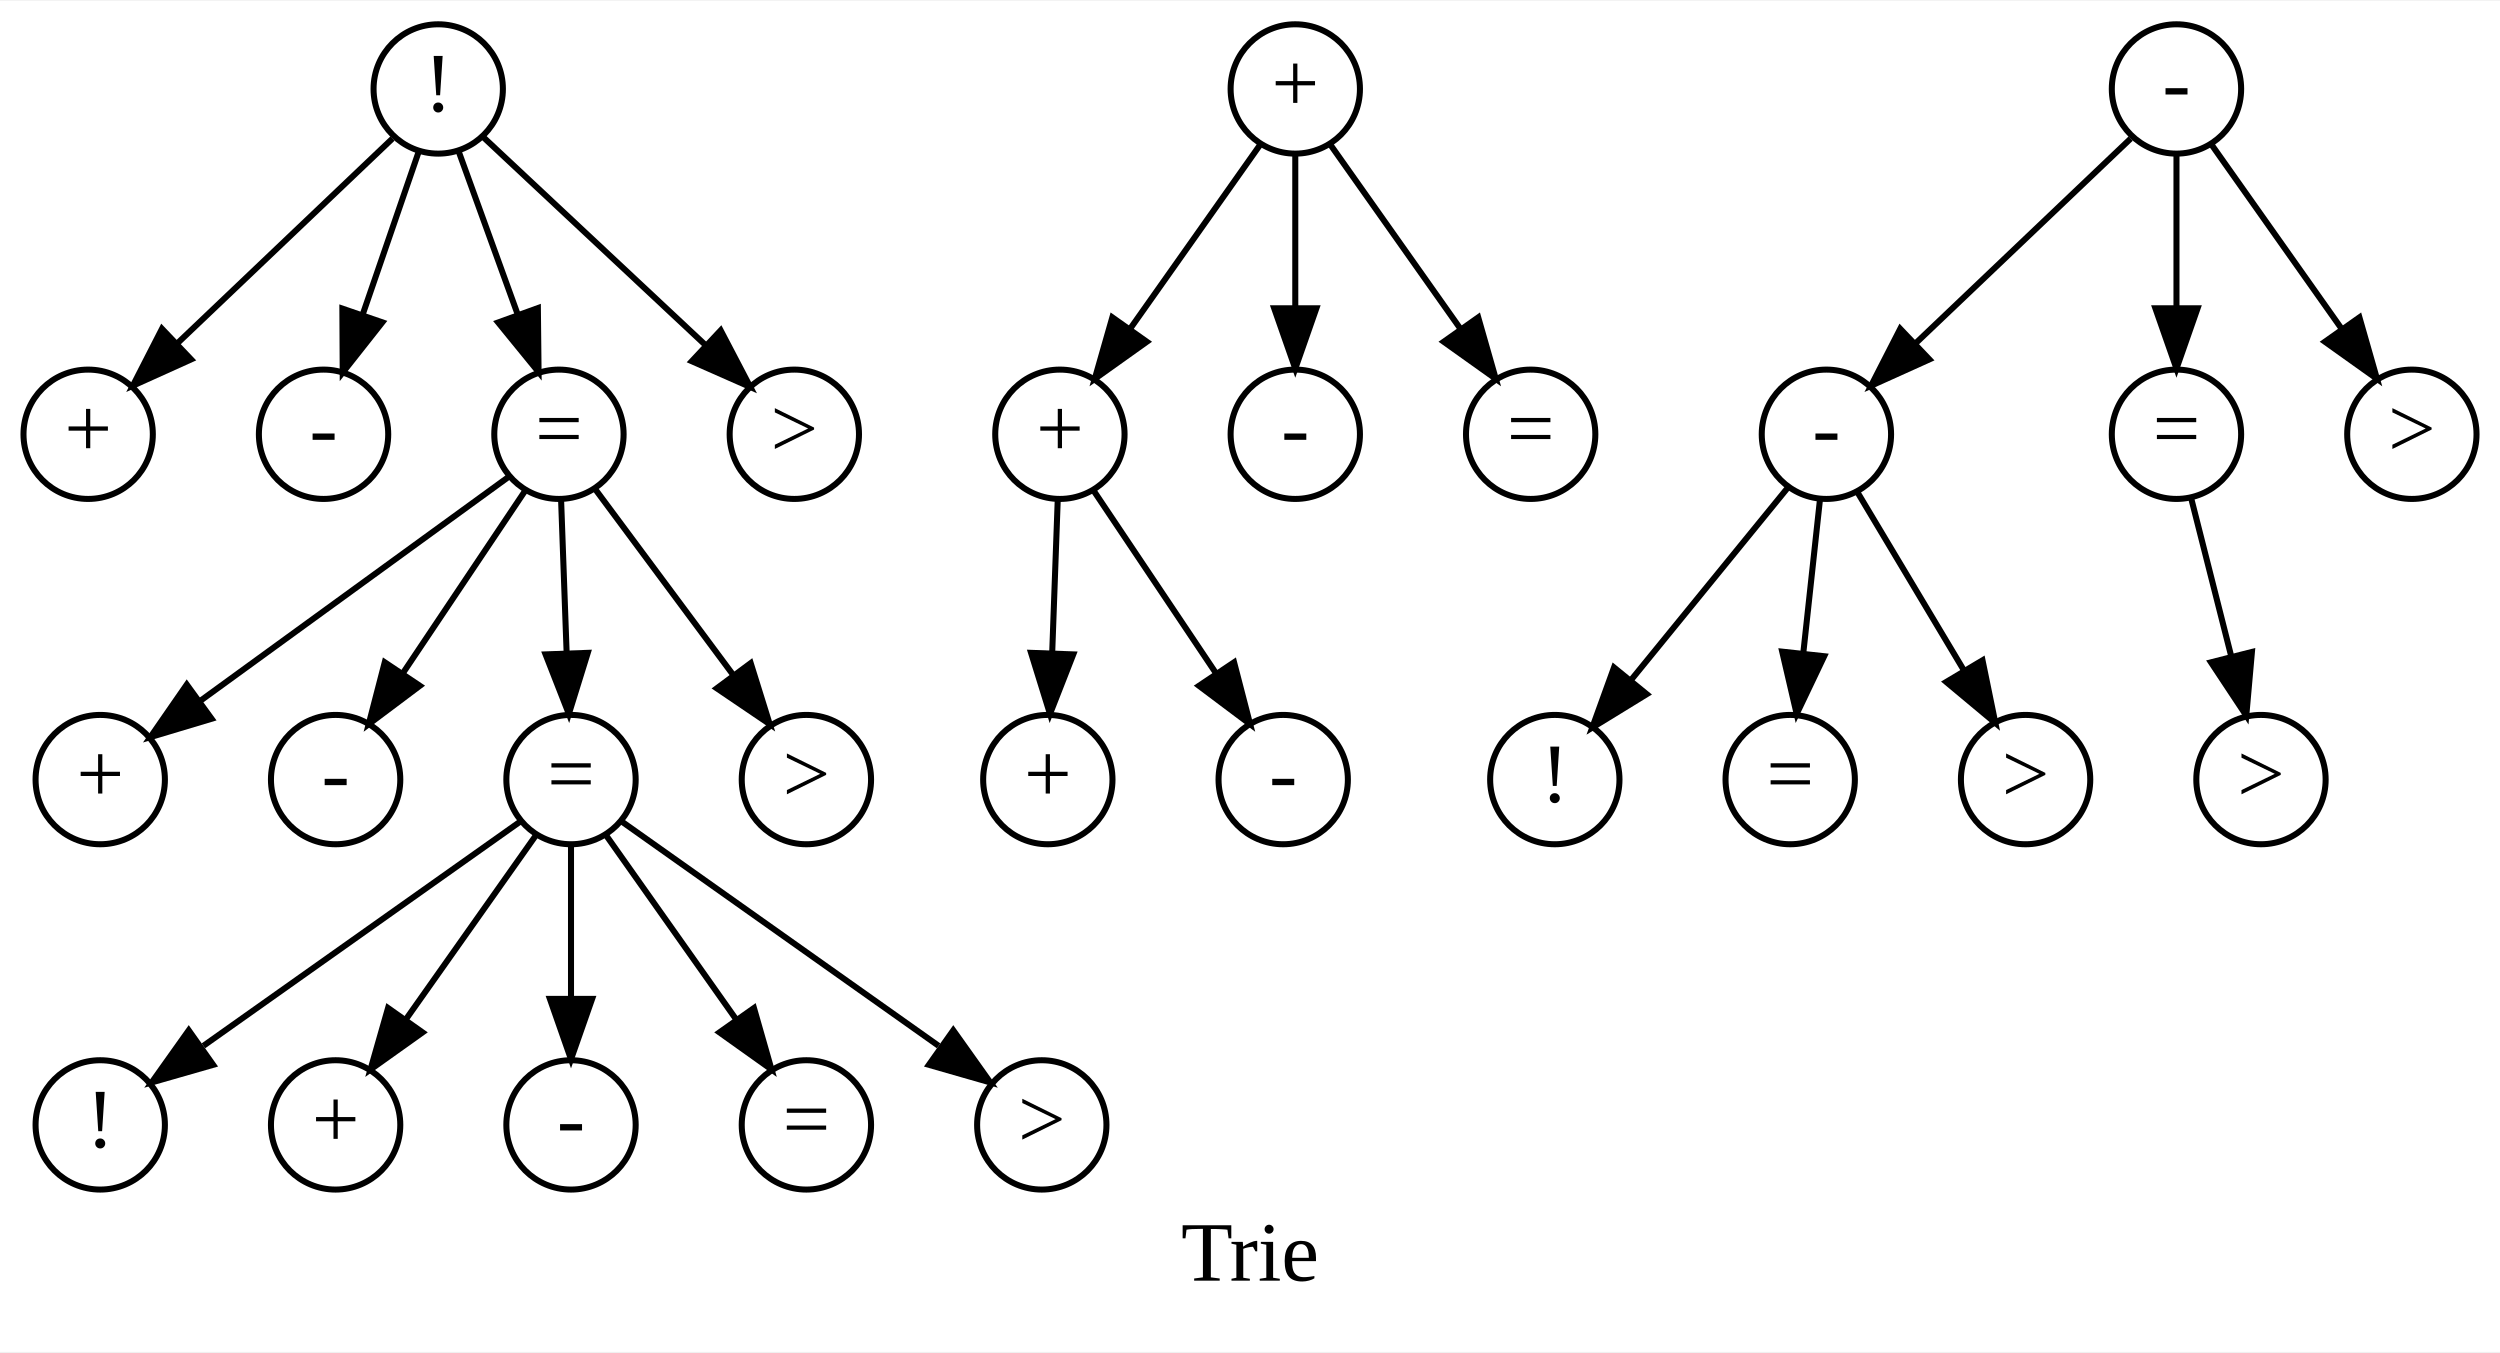
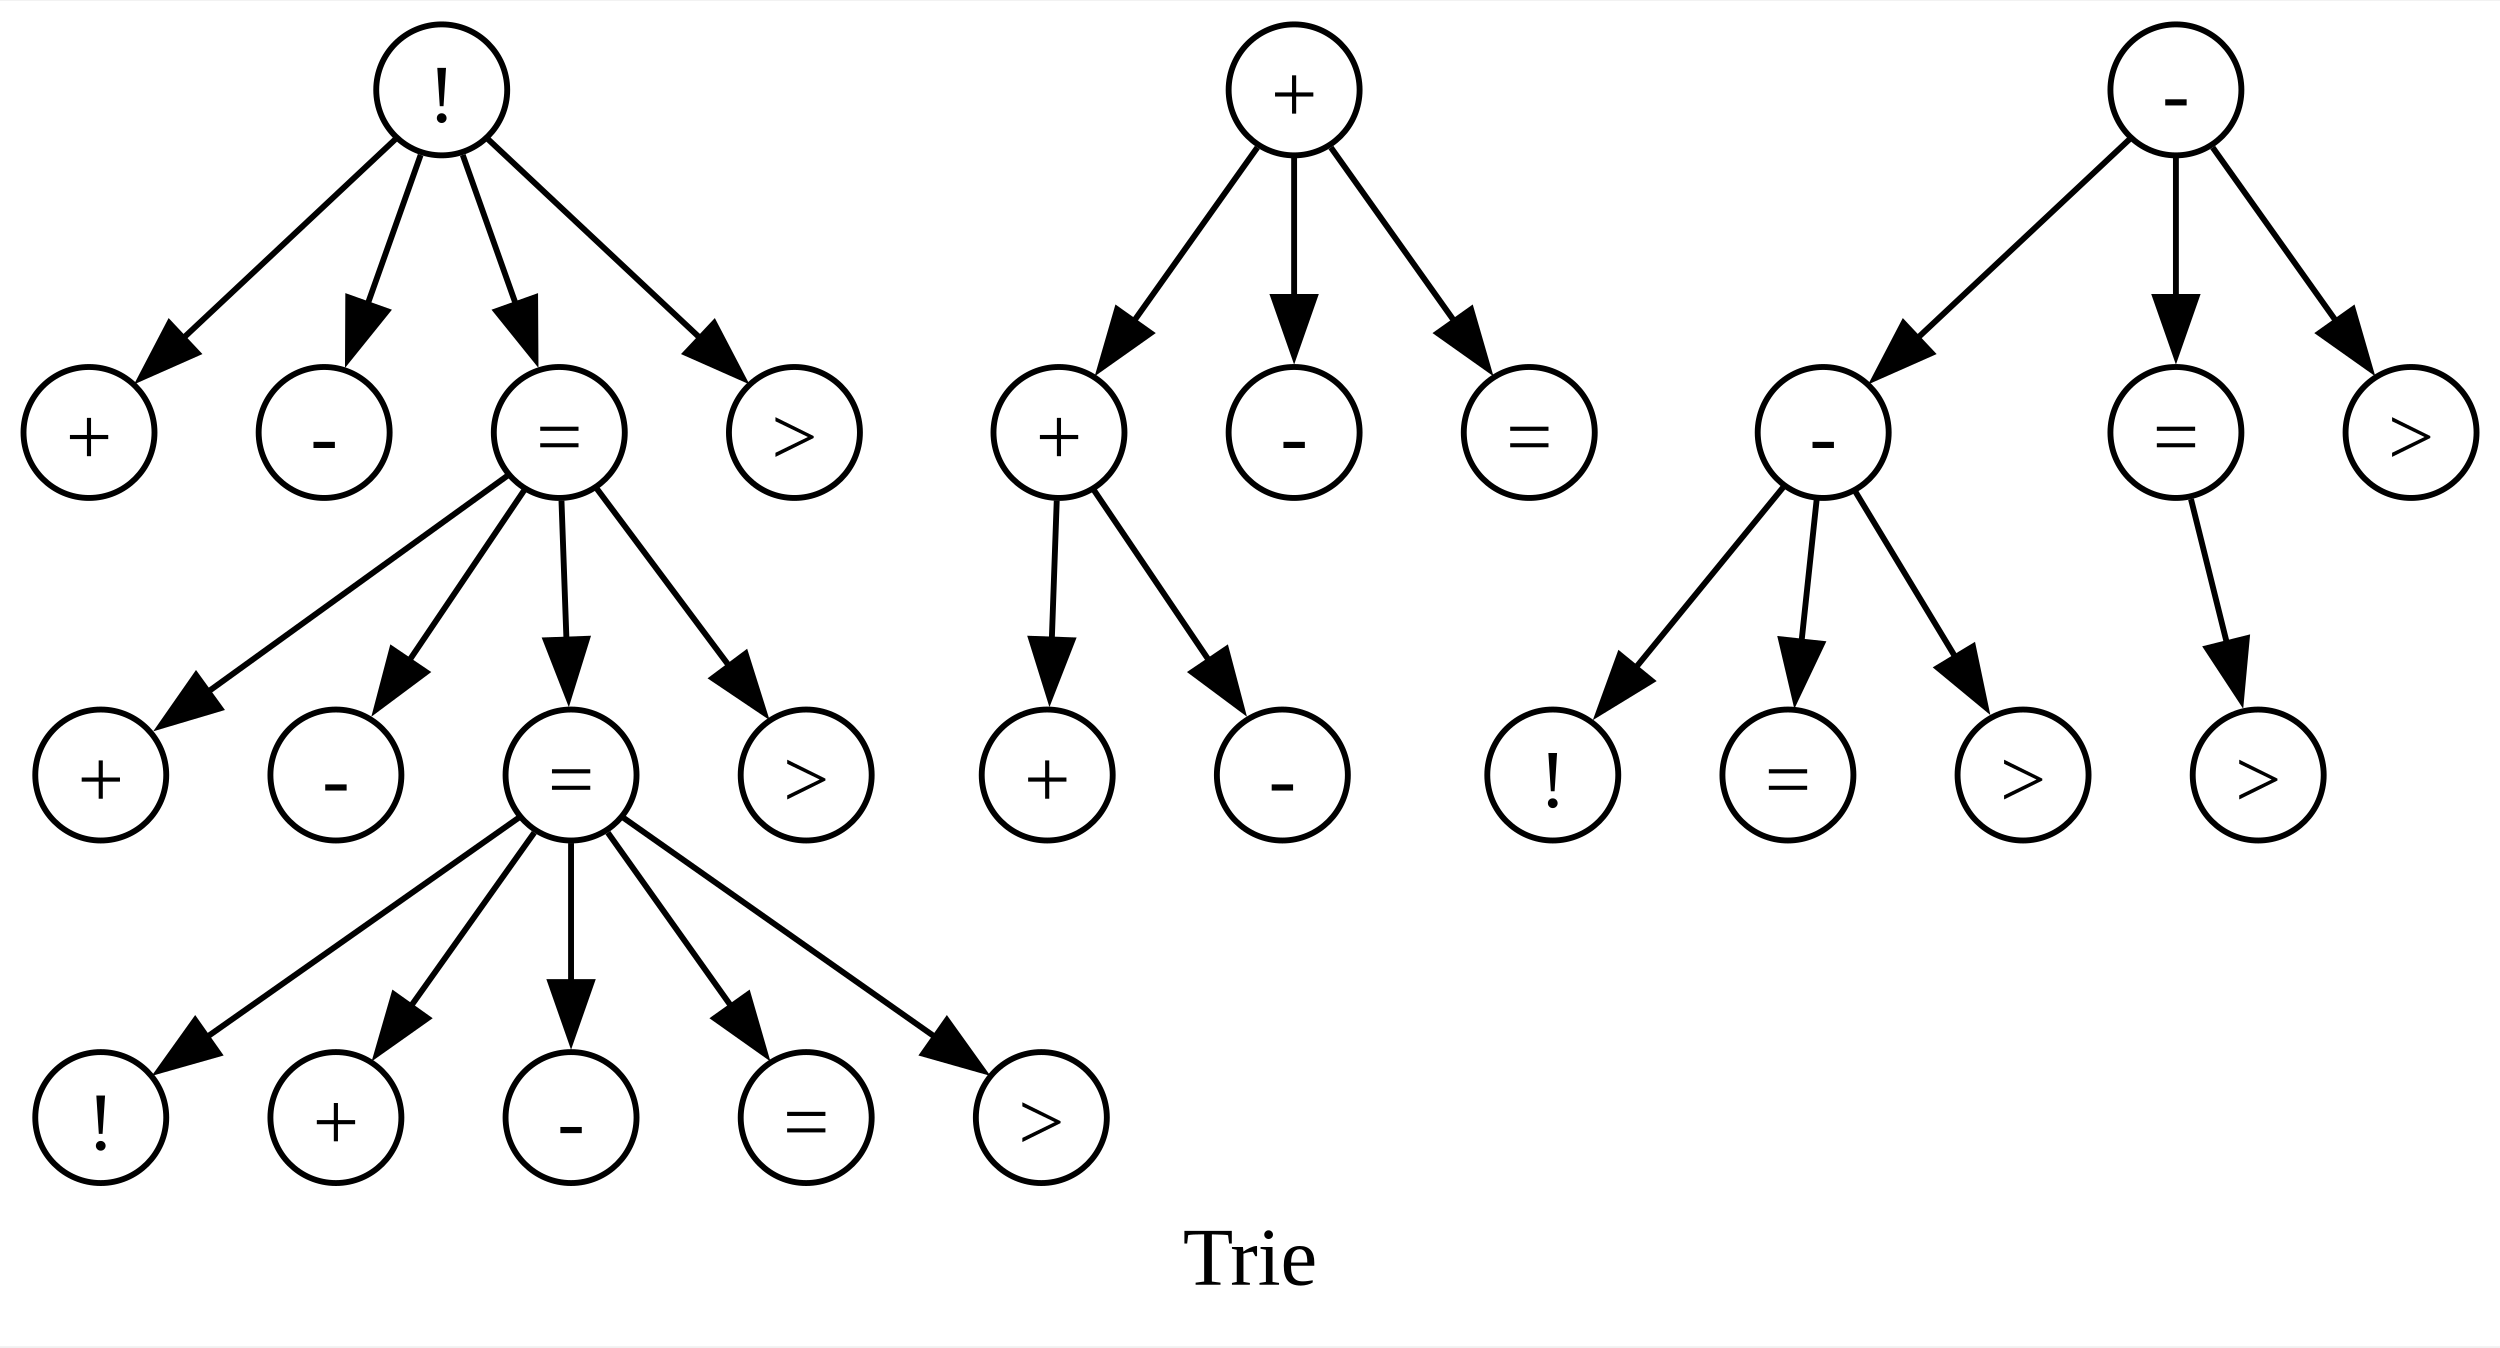
- <svg xmlns="http://www.w3.org/2000/svg" width="414pt" height="224pt" viewBox="0.00 0.00 414.21 223.85">
-   <g id="graph0" class="graph" transform="scale(1 1) rotate(0) translate(4 219.853)">
-     <polygon fill="white" stroke="none" points="-4,4 -4,-219.853 410.213,-219.853 410.213,4 -4,4" />
-     <text text-anchor="middle" x="203.107" y="-7.8" font-family="Times New Roman,serif" font-size="14.00">Trie</text>
+ <svg xmlns="http://www.w3.org/2000/svg" width="425pt" height="229pt" viewBox="0.00 0.00 425.27 228.85">
+   <g id="graph0" class="graph" transform="scale(1 1) rotate(0) translate(4 224.85)">
+     <polygon fill="white" stroke="none" points="-4,4 -4,-224.85 421.27,-224.85 421.27,4 -4,4" />
+     <text text-anchor="middle" x="208.64" y="-6.45" font-family="Times New Roman,serif" font-size="14.00">Trie</text>
    <g id="node1" class="node">
-       <ellipse fill="none" stroke="black" cx="68.607" cy="-205.246" rx="10.714" ry="10.714" />
-       <text text-anchor="middle" x="68.607" y="-201.546" font-family="Times New Roman,serif" font-size="14.00">!</text>
+       <ellipse fill="none" stroke="black" cx="71.14" cy="-209.71" rx="11.14" ry="11.14" />
+       <text text-anchor="middle" x="71.14" y="-204.28" font-family="Times New Roman,serif" font-size="14.00">!</text>
    </g>
    <g id="node2" class="node">
-       <ellipse fill="none" stroke="black" cx="10.607" cy="-148.033" rx="10.714" ry="10.714" />
-       <text text-anchor="middle" x="10.607" y="-144.333" font-family="Times New Roman,serif" font-size="14.00">+</text>
+       <ellipse fill="none" stroke="black" cx="11.14" cy="-151.43" rx="11.14" ry="11.14" />
+       <text text-anchor="middle" x="11.14" y="-146.01" font-family="Times New Roman,serif" font-size="14.00">+</text>
    </g>
    <g id="edge1" class="edge">
-       <path fill="none" stroke="black" d="M61.024,-197.028C52.03,-188.466 36.826,-173.993 25.461,-163.174" />
-       <polygon fill="black" stroke="black" points="27.664,-160.438 18.008,-156.078 22.837,-165.508 27.664,-160.438" />
+       <path fill="none" stroke="black" d="M63.29,-201.35C54.08,-192.71 38.57,-178.16 26.85,-167.17" />
+       <polygon fill="black" stroke="black" points="29.59,-164.94 19.9,-160.65 24.8,-170.04 29.59,-164.94" />
    </g>
    <g id="node3" class="node">
-       <ellipse fill="none" stroke="black" cx="49.607" cy="-148.033" rx="10.714" ry="10.714" />
-       <text text-anchor="middle" x="49.607" y="-144.333" font-family="Times New Roman,serif" font-size="14.00">-</text>
+       <ellipse fill="none" stroke="black" cx="51.14" cy="-151.43" rx="11.14" ry="11.14" />
+       <text text-anchor="middle" x="51.14" y="-146.01" font-family="Times New Roman,serif" font-size="14.00">-</text>
    </g>
    <g id="edge2" class="edge">
-       <path fill="none" stroke="black" d="M65.383,-194.88C62.857,-187.538 59.259,-177.081 56.136,-168.008" />
-       <polygon fill="black" stroke="black" points="59.346,-166.578 52.782,-158.261 52.727,-168.856 59.346,-166.578" />
+       <path fill="none" stroke="black" d="M67.56,-198.65C65.03,-191.53 61.55,-181.72 58.44,-172.98" />
+       <polygon fill="black" stroke="black" points="61.84,-172.08 55.19,-163.83 55.24,-174.43 61.84,-172.08" />
    </g>
    <g id="node4" class="node">
-       <ellipse fill="none" stroke="black" cx="88.607" cy="-148.033" rx="10.714" ry="10.714" />
-       <text text-anchor="middle" x="88.607" y="-144.333" font-family="Times New Roman,serif" font-size="14.00">=</text>
+       <ellipse fill="none" stroke="black" cx="91.14" cy="-151.43" rx="11.14" ry="11.14" />
+       <text text-anchor="middle" x="91.14" y="-146.01" font-family="Times New Roman,serif" font-size="14.00">=</text>
    </g>
    <g id="edge3" class="edge">
-       <path fill="none" stroke="black" d="M71.909,-195.129C74.585,-187.741 78.446,-177.082 81.781,-167.875" />
-       <polygon fill="black" stroke="black" points="85.117,-168.943 85.232,-158.348 78.536,-166.559 85.117,-168.943" />
+       <path fill="none" stroke="black" d="M74.71,-198.65C77.24,-191.53 80.73,-181.72 83.84,-172.98" />
+       <polygon fill="black" stroke="black" points="87.03,-174.43 87.09,-163.83 80.44,-172.08 87.03,-174.43" />
    </g>
    <g id="node5" class="node">
-       <ellipse fill="none" stroke="black" cx="127.607" cy="-148.033" rx="10.714" ry="10.714" />
-       <text text-anchor="middle" x="127.607" y="-144.333" font-family="Times New Roman,serif" font-size="14.00">&gt;</text>
+       <ellipse fill="none" stroke="black" cx="131.14" cy="-151.43" rx="11.14" ry="11.14" />
+       <text text-anchor="middle" x="131.14" y="-146.01" font-family="Times New Roman,serif" font-size="14.00">&gt;</text>
    </g>
    <g id="edge4" class="edge">
-       <path fill="none" stroke="black" d="M75.841,-197.476C85.042,-188.866 101.15,-173.791 112.961,-162.739" />
-       <polygon fill="black" stroke="black" points="115.403,-165.247 120.313,-155.859 110.62,-160.136 115.403,-165.247" />
+       <path fill="none" stroke="black" d="M78.98,-201.35C88.19,-192.71 103.71,-178.16 115.43,-167.17" />
+       <polygon fill="black" stroke="black" points="117.48,-170.04 122.38,-160.65 112.69,-164.94 117.48,-170.04" />
    </g>
    <g id="node6" class="node">
-       <ellipse fill="none" stroke="black" cx="12.607" cy="-90.82" rx="10.714" ry="10.714" />
-       <text text-anchor="middle" x="12.607" y="-87.12" font-family="Times New Roman,serif" font-size="14.00">+</text>
+       <ellipse fill="none" stroke="black" cx="13.14" cy="-93.16" rx="11.14" ry="11.14" />
+       <text text-anchor="middle" x="13.14" y="-87.74" font-family="Times New Roman,serif" font-size="14.00">+</text>
    </g>
    <g id="edge5" class="edge">
-       <path fill="none" stroke="black" d="M80.473,-141.124C68.309,-132.287 45.115,-115.437 29.26,-103.919" />
-       <polygon fill="black" stroke="black" points="31.059,-100.899 20.912,-97.853 26.945,-106.563 31.059,-100.899" />
+       <path fill="none" stroke="black" d="M82.49,-144.2C70.14,-135.29 47.16,-118.71 31.05,-107.08" />
+       <polygon fill="black" stroke="black" points="33.45,-104.5 23.29,-101.48 29.35,-110.17 33.45,-104.5" />
    </g>
    <g id="node7" class="node">
-       <ellipse fill="none" stroke="black" cx="51.607" cy="-90.82" rx="10.714" ry="10.714" />
-       <text text-anchor="middle" x="51.607" y="-87.12" font-family="Times New Roman,serif" font-size="14.00">-</text>
+       <ellipse fill="none" stroke="black" cx="53.14" cy="-93.16" rx="11.14" ry="11.14" />
+       <text text-anchor="middle" x="53.14" y="-87.74" font-family="Times New Roman,serif" font-size="14.00">-</text>
    </g>
    <g id="edge6" class="edge">
-       <path fill="none" stroke="black" d="M83.147,-138.886C77.791,-130.894 69.468,-118.474 62.717,-108.399" />
-       <polygon fill="black" stroke="black" points="65.563,-106.359 57.089,-100 59.748,-110.256 65.563,-106.359" />
+       <path fill="none" stroke="black" d="M85.2,-141.64C79.93,-133.84 72.07,-122.2 65.45,-112.39" />
+       <polygon fill="black" stroke="black" points="68.5,-110.66 60.01,-104.33 62.7,-114.58 68.5,-110.66" />
    </g>
    <g id="node8" class="node">
-       <ellipse fill="none" stroke="black" cx="90.607" cy="-90.82" rx="10.714" ry="10.714" />
-       <text text-anchor="middle" x="90.607" y="-87.12" font-family="Times New Roman,serif" font-size="14.00">=</text>
+       <ellipse fill="none" stroke="black" cx="93.14" cy="-93.16" rx="11.14" ry="11.14" />
+       <text text-anchor="middle" x="93.14" y="-87.74" font-family="Times New Roman,serif" font-size="14.00">=</text>
    </g>
    <g id="edge7" class="edge">
-       <path fill="none" stroke="black" d="M88.955,-137.416C89.21,-130.377 89.565,-120.575 89.881,-111.862" />
-       <polygon fill="black" stroke="black" points="93.384,-111.819 90.249,-101.699 86.389,-111.565 93.384,-111.819" />
+       <path fill="none" stroke="black" d="M91.51,-139.85C91.75,-133.17 92.07,-124.29 92.36,-116.14" />
+       <polygon fill="black" stroke="black" points="95.85,-116.33 92.71,-106.21 88.86,-116.08 95.85,-116.33" />
    </g>
    <g id="node9" class="node">
-       <ellipse fill="none" stroke="black" cx="129.607" cy="-90.82" rx="10.714" ry="10.714" />
-       <text text-anchor="middle" x="129.607" y="-87.12" font-family="Times New Roman,serif" font-size="14.00">&gt;</text>
+       <ellipse fill="none" stroke="black" cx="133.14" cy="-93.16" rx="11.14" ry="11.14" />
+       <text text-anchor="middle" x="133.14" y="-87.74" font-family="Times New Roman,serif" font-size="14.00">&gt;</text>
    </g>
    <g id="edge8" class="edge">
-       <path fill="none" stroke="black" d="M94.656,-138.886C100.652,-130.812 110.002,-118.22 117.524,-108.091" />
-       <polygon fill="black" stroke="black" points="120.38,-110.115 123.532,-100 114.76,-105.942 120.38,-110.115" />
+       <path fill="none" stroke="black" d="M97.33,-142.13C103.29,-134.15 112.48,-121.84 120.05,-111.69" />
+       <polygon fill="black" stroke="black" points="122.83,-113.82 126.01,-103.71 117.22,-109.63 122.83,-113.82" />
    </g>
    <g id="node10" class="node">
-       <ellipse fill="none" stroke="black" cx="12.607" cy="-33.607" rx="10.714" ry="10.714" />
-       <text text-anchor="middle" x="12.607" y="-29.907" font-family="Times New Roman,serif" font-size="14.00">!</text>
+       <ellipse fill="none" stroke="black" cx="13.14" cy="-34.89" rx="11.14" ry="11.14" />
+       <text text-anchor="middle" x="13.14" y="-29.46" font-family="Times New Roman,serif" font-size="14.00">!</text>
    </g>
    <g id="edge9" class="edge">
-       <path fill="none" stroke="black" d="M82.259,-83.911C69.775,-75.074 45.971,-58.224 29.698,-46.705" />
-       <polygon fill="black" stroke="black" points="31.315,-43.561 21.13,-40.64 27.27,-49.275 31.315,-43.561" />
+       <path fill="none" stroke="black" d="M84.27,-85.92C71.47,-76.92 47.53,-60.08 30.98,-48.44" />
+       <polygon fill="black" stroke="black" points="33.23,-45.74 23.04,-42.85 29.2,-51.47 33.23,-45.74" />
    </g>
    <g id="node11" class="node">
-       <ellipse fill="none" stroke="black" cx="51.607" cy="-33.607" rx="10.714" ry="10.714" />
-       <text text-anchor="middle" x="51.607" y="-29.907" font-family="Times New Roman,serif" font-size="14.00">+</text>
+       <ellipse fill="none" stroke="black" cx="53.14" cy="-34.89" rx="11.14" ry="11.14" />
+       <text text-anchor="middle" x="53.14" y="-29.46" font-family="Times New Roman,serif" font-size="14.00">+</text>
    </g>
    <g id="edge10" class="edge">
-       <path fill="none" stroke="black" d="M84.852,-81.673C79.207,-73.681 70.434,-61.261 63.317,-51.186" />
-       <polygon fill="black" stroke="black" points="66.013,-48.935 57.385,-42.787 60.295,-52.974 66.013,-48.935" />
+       <path fill="none" stroke="black" d="M86.89,-83.37C81.28,-75.48 72.87,-63.65 65.85,-53.77" />
+       <polygon fill="black" stroke="black" points="68.74,-51.79 60.09,-45.67 63.03,-55.85 68.74,-51.79" />
    </g>
    <g id="node12" class="node">
-       <ellipse fill="none" stroke="black" cx="90.607" cy="-33.607" rx="10.714" ry="10.714" />
-       <text text-anchor="middle" x="90.607" y="-29.907" font-family="Times New Roman,serif" font-size="14.00">-</text>
+       <ellipse fill="none" stroke="black" cx="93.14" cy="-34.89" rx="11.14" ry="11.14" />
+       <text text-anchor="middle" x="93.14" y="-29.46" font-family="Times New Roman,serif" font-size="14.00">-</text>
    </g>
    <g id="edge11" class="edge">
-       <path fill="none" stroke="black" d="M90.607,-80.202C90.607,-73.164 90.607,-63.362 90.607,-54.649" />
-       <polygon fill="black" stroke="black" points="94.107,-54.486 90.607,-44.486 87.107,-54.486 94.107,-54.486" />
+       <path fill="none" stroke="black" d="M93.14,-81.58C93.14,-74.9 93.14,-66.02 93.14,-57.86" />
+       <polygon fill="black" stroke="black" points="96.64,-57.94 93.14,-47.94 89.64,-57.94 96.64,-57.94" />
    </g>
    <g id="node13" class="node">
-       <ellipse fill="none" stroke="black" cx="129.607" cy="-33.607" rx="10.714" ry="10.714" />
-       <text text-anchor="middle" x="129.607" y="-29.907" font-family="Times New Roman,serif" font-size="14.00">=</text>
+       <ellipse fill="none" stroke="black" cx="133.14" cy="-34.89" rx="11.14" ry="11.14" />
+       <text text-anchor="middle" x="133.14" y="-29.46" font-family="Times New Roman,serif" font-size="14.00">=</text>
    </g>
    <g id="edge12" class="edge">
-       <path fill="none" stroke="black" d="M96.361,-81.673C102.007,-73.681 110.779,-61.261 117.896,-51.186" />
-       <polygon fill="black" stroke="black" points="120.918,-52.974 123.828,-42.787 115.2,-48.935 120.918,-52.974" />
+       <path fill="none" stroke="black" d="M99.39,-83.37C105,-75.48 113.4,-63.65 120.42,-53.77" />
+       <polygon fill="black" stroke="black" points="123.24,-55.85 126.18,-45.67 117.54,-51.79 123.24,-55.85" />
    </g>
    <g id="node14" class="node">
-       <ellipse fill="none" stroke="black" cx="168.607" cy="-33.607" rx="10.714" ry="10.714" />
-       <text text-anchor="middle" x="168.607" y="-29.907" font-family="Times New Roman,serif" font-size="14.00">&gt;</text>
+       <ellipse fill="none" stroke="black" cx="173.14" cy="-34.89" rx="11.14" ry="11.14" />
+       <text text-anchor="middle" x="173.14" y="-29.46" font-family="Times New Roman,serif" font-size="14.00">&gt;</text>
    </g>
    <g id="edge13" class="edge">
-       <path fill="none" stroke="black" d="M98.954,-83.911C111.438,-75.074 135.242,-58.224 151.515,-46.705" />
-       <polygon fill="black" stroke="black" points="153.943,-49.275 160.083,-40.64 149.899,-43.561 153.943,-49.275" />
+       <path fill="none" stroke="black" d="M102,-85.92C114.81,-76.92 138.74,-60.08 155.29,-48.44" />
+       <polygon fill="black" stroke="black" points="157.07,-51.47 163.24,-42.85 153.04,-45.74 157.07,-51.47" />
    </g>
    <g id="node15" class="node">
-       <ellipse fill="none" stroke="black" cx="210.607" cy="-205.246" rx="10.714" ry="10.714" />
-       <text text-anchor="middle" x="210.607" y="-201.546" font-family="Times New Roman,serif" font-size="14.00">+</text>
+       <ellipse fill="none" stroke="black" cx="216.14" cy="-209.71" rx="11.14" ry="11.14" />
+       <text text-anchor="middle" x="216.14" y="-204.28" font-family="Times New Roman,serif" font-size="14.00">+</text>
    </g>
    <g id="node16" class="node">
-       <ellipse fill="none" stroke="black" cx="171.607" cy="-148.033" rx="10.714" ry="10.714" />
-       <text text-anchor="middle" x="171.607" y="-144.333" font-family="Times New Roman,serif" font-size="14.00">+</text>
+       <ellipse fill="none" stroke="black" cx="176.14" cy="-151.43" rx="11.14" ry="11.14" />
+       <text text-anchor="middle" x="176.14" y="-146.01" font-family="Times New Roman,serif" font-size="14.00">+</text>
    </g>
    <g id="edge14" class="edge">
-       <path fill="none" stroke="black" d="M204.852,-196.099C199.207,-188.107 190.434,-175.687 183.317,-165.612" />
-       <polygon fill="black" stroke="black" points="186.013,-163.362 177.385,-157.213 180.295,-167.401 186.013,-163.362" />
+       <path fill="none" stroke="black" d="M209.89,-199.92C204.28,-192.02 195.87,-180.2 188.85,-170.32" />
+       <polygon fill="black" stroke="black" points="191.74,-168.34 183.09,-162.22 186.03,-172.39 191.74,-168.34" />
    </g>
    <g id="node17" class="node">
-       <ellipse fill="none" stroke="black" cx="210.607" cy="-148.033" rx="10.714" ry="10.714" />
-       <text text-anchor="middle" x="210.607" y="-144.333" font-family="Times New Roman,serif" font-size="14.00">-</text>
+       <ellipse fill="none" stroke="black" cx="216.14" cy="-151.43" rx="11.14" ry="11.14" />
+       <text text-anchor="middle" x="216.14" y="-146.01" font-family="Times New Roman,serif" font-size="14.00">-</text>
    </g>
    <g id="edge15" class="edge">
-       <path fill="none" stroke="black" d="M210.607,-194.629C210.607,-187.59 210.607,-177.788 210.607,-169.076" />
-       <polygon fill="black" stroke="black" points="214.107,-168.912 210.607,-158.912 207.107,-168.912 214.107,-168.912" />
+       <path fill="none" stroke="black" d="M216.14,-198.12C216.14,-191.44 216.14,-182.56 216.14,-174.41" />
+       <polygon fill="black" stroke="black" points="219.64,-174.49 216.14,-164.49 212.64,-174.49 219.64,-174.49" />
    </g>
    <g id="node18" class="node">
-       <ellipse fill="none" stroke="black" cx="249.607" cy="-148.033" rx="10.714" ry="10.714" />
-       <text text-anchor="middle" x="249.607" y="-144.333" font-family="Times New Roman,serif" font-size="14.00">=</text>
+       <ellipse fill="none" stroke="black" cx="256.14" cy="-151.43" rx="11.14" ry="11.14" />
+       <text text-anchor="middle" x="256.14" y="-146.01" font-family="Times New Roman,serif" font-size="14.00">=</text>
    </g>
    <g id="edge16" class="edge">
-       <path fill="none" stroke="black" d="M216.361,-196.099C222.007,-188.107 230.779,-175.687 237.896,-165.612" />
-       <polygon fill="black" stroke="black" points="240.918,-167.401 243.828,-157.213 235.2,-163.362 240.918,-167.401" />
+       <path fill="none" stroke="black" d="M222.39,-199.92C228,-192.02 236.4,-180.2 243.42,-170.32" />
+       <polygon fill="black" stroke="black" points="246.24,-172.39 249.18,-162.22 240.54,-168.34 246.24,-172.39" />
    </g>
    <g id="node19" class="node">
-       <ellipse fill="none" stroke="black" cx="169.607" cy="-90.82" rx="10.714" ry="10.714" />
-       <text text-anchor="middle" x="169.607" y="-87.12" font-family="Times New Roman,serif" font-size="14.00">+</text>
+       <ellipse fill="none" stroke="black" cx="174.14" cy="-93.16" rx="11.14" ry="11.14" />
+       <text text-anchor="middle" x="174.14" y="-87.74" font-family="Times New Roman,serif" font-size="14.00">+</text>
    </g>
    <g id="edge17" class="edge">
-       <path fill="none" stroke="black" d="M171.258,-137.416C171.003,-130.377 170.648,-120.575 170.333,-111.862" />
-       <polygon fill="black" stroke="black" points="173.824,-111.565 169.964,-101.699 166.829,-111.819 173.824,-111.565" />
+       <path fill="none" stroke="black" d="M175.76,-139.85C175.52,-133.17 175.21,-124.29 174.92,-116.14" />
+       <polygon fill="black" stroke="black" points="178.42,-116.08 174.57,-106.21 171.42,-116.33 178.42,-116.08" />
    </g>
    <g id="node20" class="node">
-       <ellipse fill="none" stroke="black" cx="208.607" cy="-90.82" rx="10.714" ry="10.714" />
-       <text text-anchor="middle" x="208.607" y="-87.12" font-family="Times New Roman,serif" font-size="14.00">-</text>
+       <ellipse fill="none" stroke="black" cx="214.14" cy="-93.16" rx="11.14" ry="11.14" />
+       <text text-anchor="middle" x="214.14" y="-87.74" font-family="Times New Roman,serif" font-size="14.00">-</text>
    </g>
    <g id="edge18" class="edge">
-       <path fill="none" stroke="black" d="M177.066,-138.886C182.422,-130.894 190.745,-118.474 197.496,-108.399" />
-       <polygon fill="black" stroke="black" points="200.465,-110.256 203.125,-100 194.65,-106.359 200.465,-110.256" />
+       <path fill="none" stroke="black" d="M182.07,-141.64C187.34,-133.84 195.21,-122.2 201.83,-112.39" />
+       <polygon fill="black" stroke="black" points="204.57,-114.58 207.27,-104.33 198.77,-110.66 204.57,-114.58" />
    </g>
    <g id="node21" class="node">
-       <ellipse fill="none" stroke="black" cx="356.607" cy="-205.246" rx="10.714" ry="10.714" />
-       <text text-anchor="middle" x="356.607" y="-201.546" font-family="Times New Roman,serif" font-size="14.00">-</text>
+       <ellipse fill="none" stroke="black" cx="366.14" cy="-209.71" rx="11.14" ry="11.14" />
+       <text text-anchor="middle" x="366.14" y="-204.28" font-family="Times New Roman,serif" font-size="14.00">-</text>
    </g>
    <g id="node22" class="node">
-       <ellipse fill="none" stroke="black" cx="298.607" cy="-148.033" rx="10.714" ry="10.714" />
-       <text text-anchor="middle" x="298.607" y="-144.333" font-family="Times New Roman,serif" font-size="14.00">-</text>
+       <ellipse fill="none" stroke="black" cx="306.14" cy="-151.43" rx="11.14" ry="11.14" />
+       <text text-anchor="middle" x="306.14" y="-146.01" font-family="Times New Roman,serif" font-size="14.00">-</text>
    </g>
    <g id="edge19" class="edge">
-       <path fill="none" stroke="black" d="M349.024,-197.028C340.03,-188.466 324.826,-173.993 313.461,-163.174" />
-       <polygon fill="black" stroke="black" points="315.664,-160.438 306.008,-156.078 310.837,-165.508 315.664,-160.438" />
+       <path fill="none" stroke="black" d="M358.29,-201.35C349.08,-192.71 333.57,-178.16 321.85,-167.17" />
+       <polygon fill="black" stroke="black" points="324.59,-164.94 314.9,-160.65 319.8,-170.04 324.59,-164.94" />
    </g>
    <g id="node23" class="node">
-       <ellipse fill="none" stroke="black" cx="356.607" cy="-148.033" rx="10.714" ry="10.714" />
-       <text text-anchor="middle" x="356.607" y="-144.333" font-family="Times New Roman,serif" font-size="14.00">=</text>
+       <ellipse fill="none" stroke="black" cx="366.14" cy="-151.43" rx="11.14" ry="11.14" />
+       <text text-anchor="middle" x="366.14" y="-146.01" font-family="Times New Roman,serif" font-size="14.00">=</text>
    </g>
    <g id="edge20" class="edge">
-       <path fill="none" stroke="black" d="M356.607,-194.629C356.607,-187.59 356.607,-177.788 356.607,-169.076" />
-       <polygon fill="black" stroke="black" points="360.107,-168.912 356.607,-158.912 353.107,-168.912 360.107,-168.912" />
+       <path fill="none" stroke="black" d="M366.14,-198.12C366.14,-191.44 366.14,-182.56 366.14,-174.41" />
+       <polygon fill="black" stroke="black" points="369.64,-174.49 366.14,-164.49 362.64,-174.49 369.64,-174.49" />
    </g>
    <g id="node24" class="node">
-       <ellipse fill="none" stroke="black" cx="395.607" cy="-148.033" rx="10.714" ry="10.714" />
-       <text text-anchor="middle" x="395.607" y="-144.333" font-family="Times New Roman,serif" font-size="14.00">&gt;</text>
+       <ellipse fill="none" stroke="black" cx="406.14" cy="-151.43" rx="11.14" ry="11.14" />
+       <text text-anchor="middle" x="406.14" y="-146.01" font-family="Times New Roman,serif" font-size="14.00">&gt;</text>
    </g>
    <g id="edge21" class="edge">
-       <path fill="none" stroke="black" d="M362.361,-196.099C368.007,-188.107 376.779,-175.687 383.896,-165.612" />
-       <polygon fill="black" stroke="black" points="386.918,-167.401 389.828,-157.213 381.2,-163.362 386.918,-167.401" />
+       <path fill="none" stroke="black" d="M372.39,-199.92C378,-192.02 386.4,-180.2 393.42,-170.32" />
+       <polygon fill="black" stroke="black" points="396.24,-172.39 399.18,-162.22 390.54,-168.34 396.24,-172.39" />
    </g>
    <g id="node25" class="node">
-       <ellipse fill="none" stroke="black" cx="253.607" cy="-90.82" rx="10.714" ry="10.714" />
-       <text text-anchor="middle" x="253.607" y="-87.12" font-family="Times New Roman,serif" font-size="14.00">!</text>
+       <ellipse fill="none" stroke="black" cx="260.14" cy="-93.16" rx="11.14" ry="11.14" />
+       <text text-anchor="middle" x="260.14" y="-87.74" font-family="Times New Roman,serif" font-size="14.00">!</text>
    </g>
    <g id="edge22" class="edge">
-       <path fill="none" stroke="black" d="M292.35,-139.356C285.633,-131.115 274.781,-117.8 266.269,-107.356" />
-       <polygon fill="black" stroke="black" points="268.841,-104.972 259.811,-99.432 263.415,-109.395 268.841,-104.972" />
+       <path fill="none" stroke="black" d="M299.35,-142.13C292.76,-134.07 282.55,-121.58 274.21,-111.37" />
+       <polygon fill="black" stroke="black" points="276.95,-109.2 267.91,-103.67 271.53,-113.63 276.95,-109.2" />
    </g>
    <g id="node26" class="node">
-       <ellipse fill="none" stroke="black" cx="292.607" cy="-90.82" rx="10.714" ry="10.714" />
-       <text text-anchor="middle" x="292.607" y="-87.12" font-family="Times New Roman,serif" font-size="14.00">=</text>
+       <ellipse fill="none" stroke="black" cx="300.14" cy="-93.16" rx="11.14" ry="11.14" />
+       <text text-anchor="middle" x="300.14" y="-87.74" font-family="Times New Roman,serif" font-size="14.00">=</text>
    </g>
    <g id="edge23" class="edge">
-       <path fill="none" stroke="black" d="M297.561,-137.416C296.797,-130.377 295.731,-120.575 294.785,-111.862" />
-       <polygon fill="black" stroke="black" points="298.24,-111.262 293.68,-101.699 291.281,-112.018 298.24,-111.262" />
+       <path fill="none" stroke="black" d="M305.04,-140.11C304.31,-133.29 303.33,-124.1 302.44,-115.72" />
+       <polygon fill="black" stroke="black" points="305.93,-115.49 301.39,-105.92 298.97,-116.24 305.93,-115.49" />
    </g>
    <g id="node27" class="node">
-       <ellipse fill="none" stroke="black" cx="331.607" cy="-90.82" rx="10.714" ry="10.714" />
-       <text text-anchor="middle" x="331.607" y="-87.12" font-family="Times New Roman,serif" font-size="14.00">&gt;</text>
+       <ellipse fill="none" stroke="black" cx="340.14" cy="-93.16" rx="11.14" ry="11.14" />
+       <text text-anchor="middle" x="340.14" y="-87.74" font-family="Times New Roman,serif" font-size="14.00">&gt;</text>
    </g>
    <g id="edge24" class="edge">
-       <path fill="none" stroke="black" d="M303.763,-138.406C308.44,-130.581 315.473,-118.813 321.301,-109.062" />
-       <polygon fill="black" stroke="black" points="324.469,-110.585 326.595,-100.206 318.46,-106.994 324.469,-110.585" />
+       <path fill="none" stroke="black" d="M311.6,-141.39C316.18,-133.81 322.88,-122.72 328.64,-113.19" />
+       <polygon fill="black" stroke="black" points="331.62,-115.03 333.79,-104.66 325.63,-111.41 331.62,-115.03" />
    </g>
    <g id="node28" class="node">
-       <ellipse fill="none" stroke="black" cx="370.607" cy="-90.82" rx="10.714" ry="10.714" />
-       <text text-anchor="middle" x="370.607" y="-87.12" font-family="Times New Roman,serif" font-size="14.00">&gt;</text>
+       <ellipse fill="none" stroke="black" cx="380.14" cy="-93.16" rx="11.14" ry="11.14" />
+       <text text-anchor="middle" x="380.14" y="-87.74" font-family="Times New Roman,serif" font-size="14.00">&gt;</text>
    </g>
    <g id="edge25" class="edge">
-       <path fill="none" stroke="black" d="M358.982,-137.667C360.821,-130.414 363.431,-120.12 365.712,-111.123" />
-       <polygon fill="black" stroke="black" points="369.108,-111.971 368.173,-101.417 362.322,-110.25 369.108,-111.971" />
+       <path fill="none" stroke="black" d="M368.7,-140.11C370.42,-133.21 372.74,-123.88 374.85,-115.43" />
+       <polygon fill="black" stroke="black" points="378.2,-116.43 377.22,-105.89 371.41,-114.74 378.2,-116.43" />
    </g>
  </g>
</svg>
